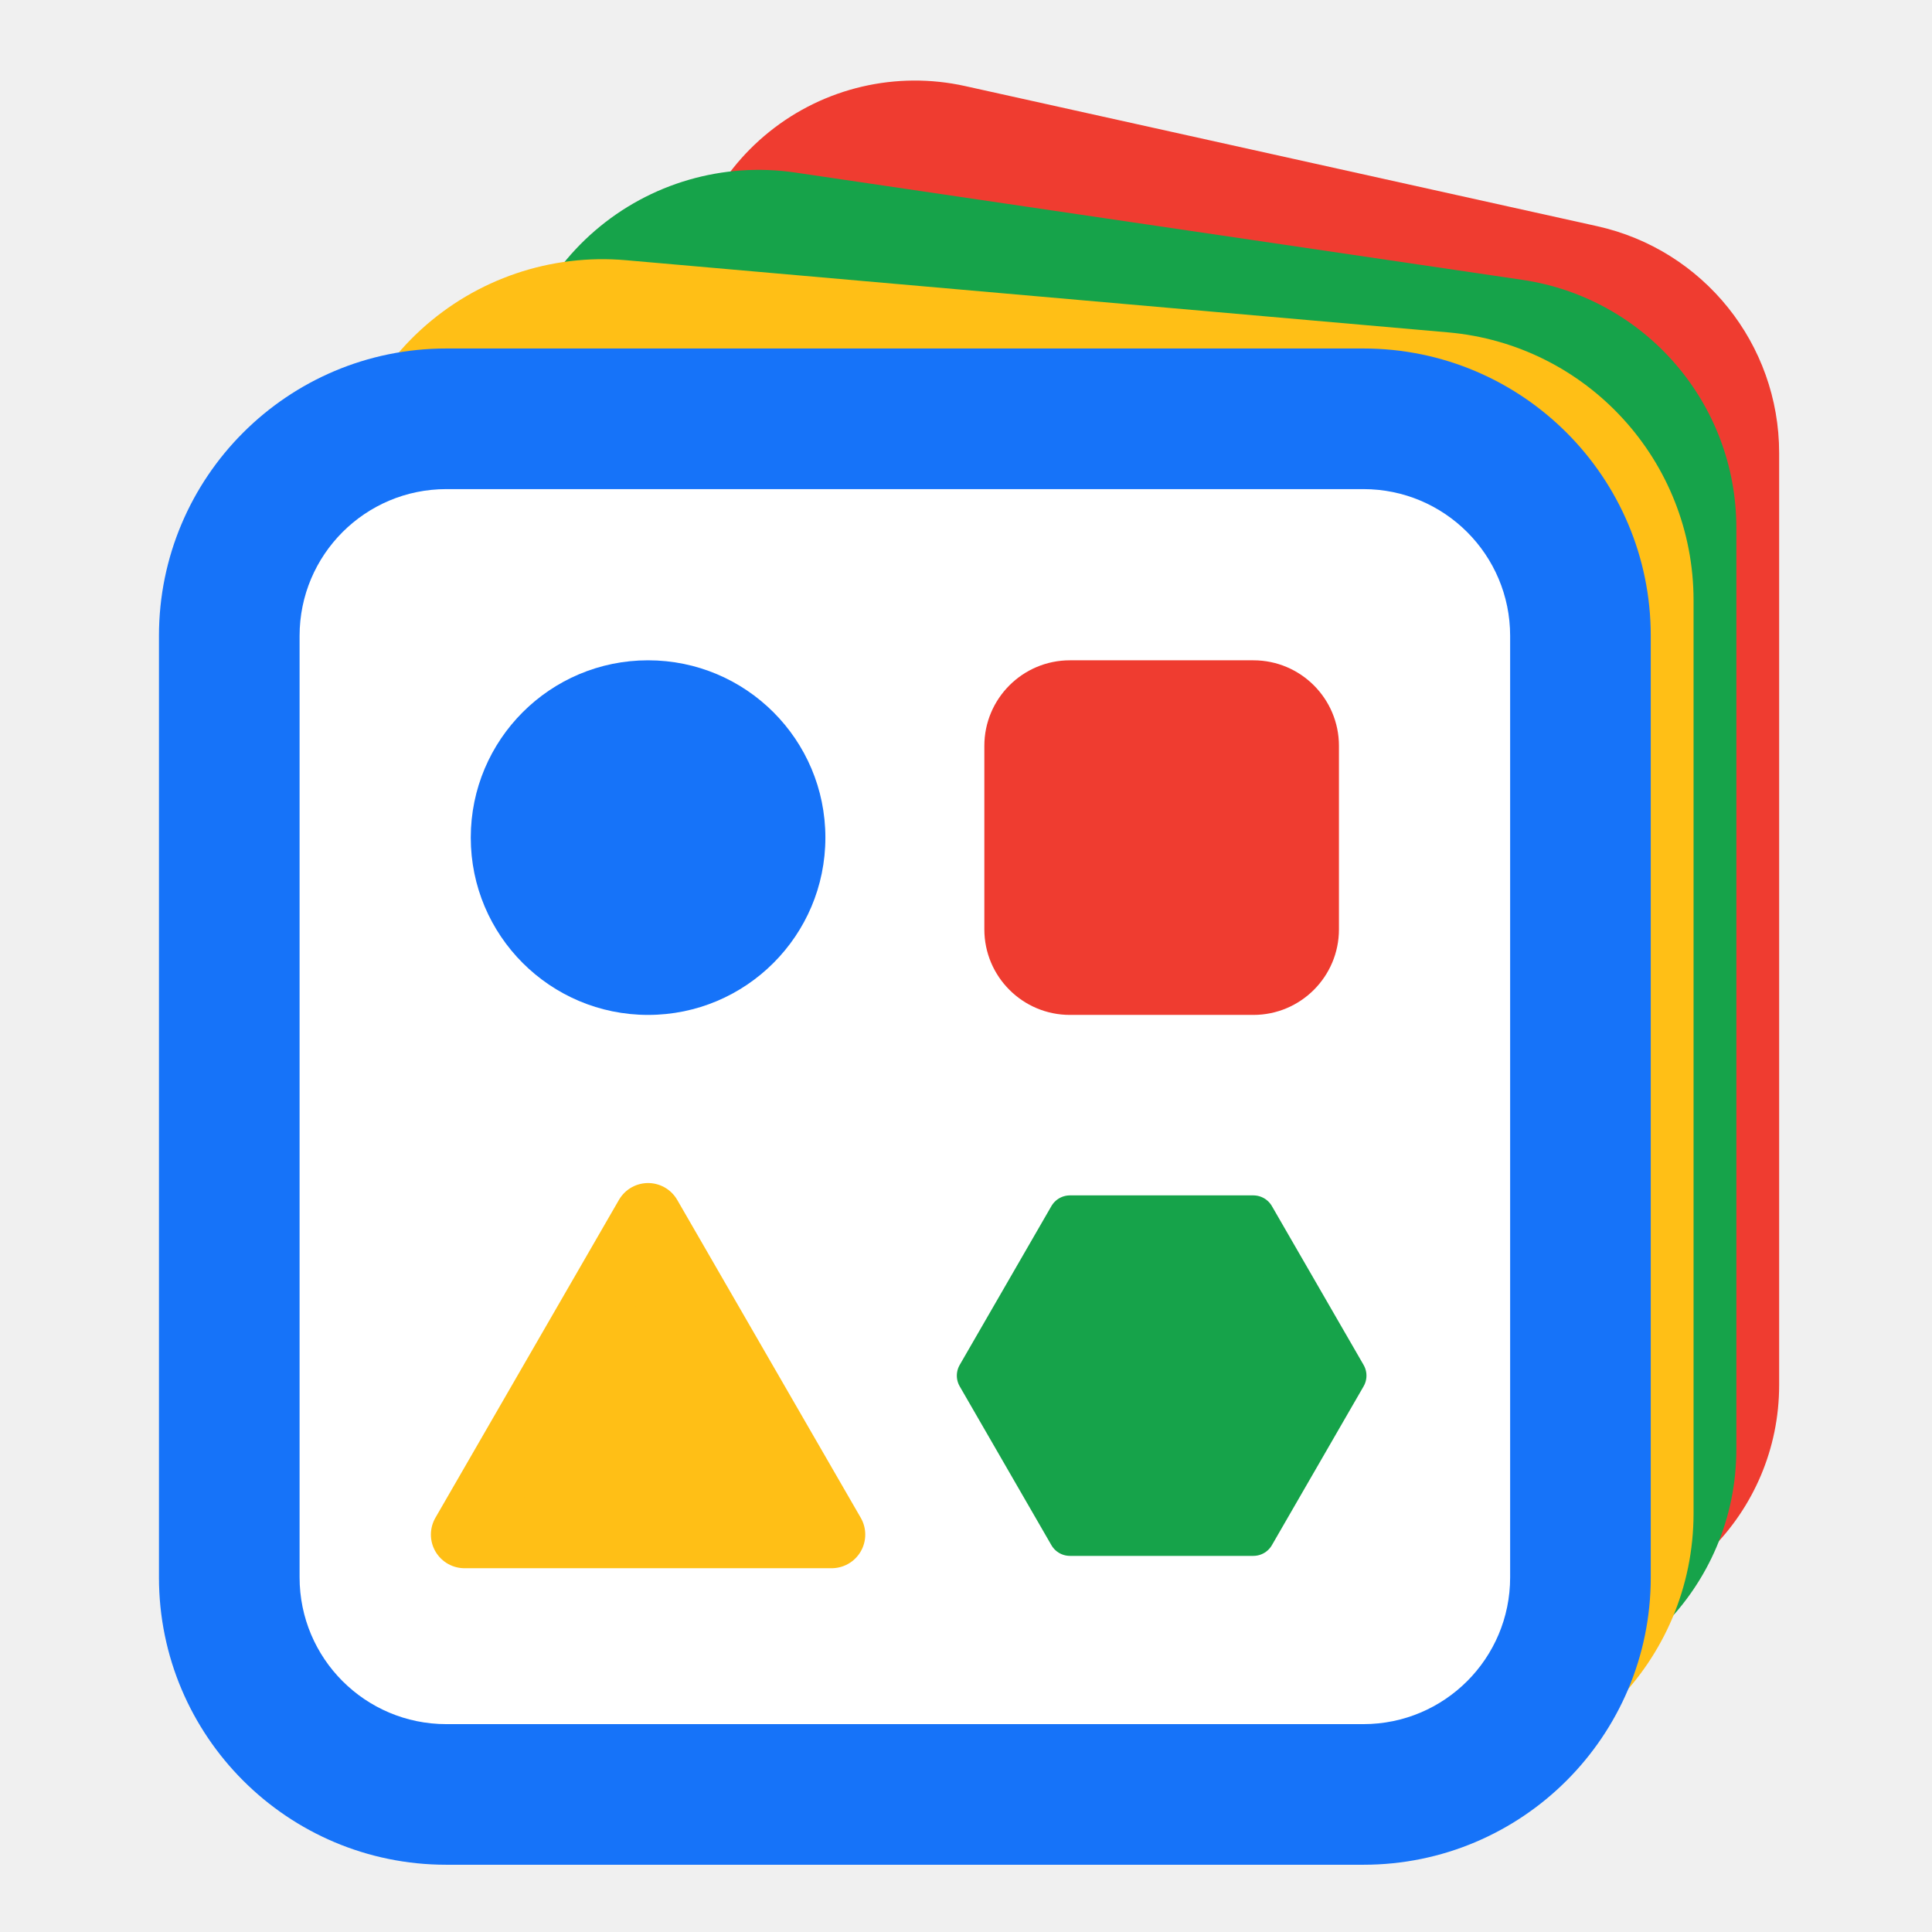
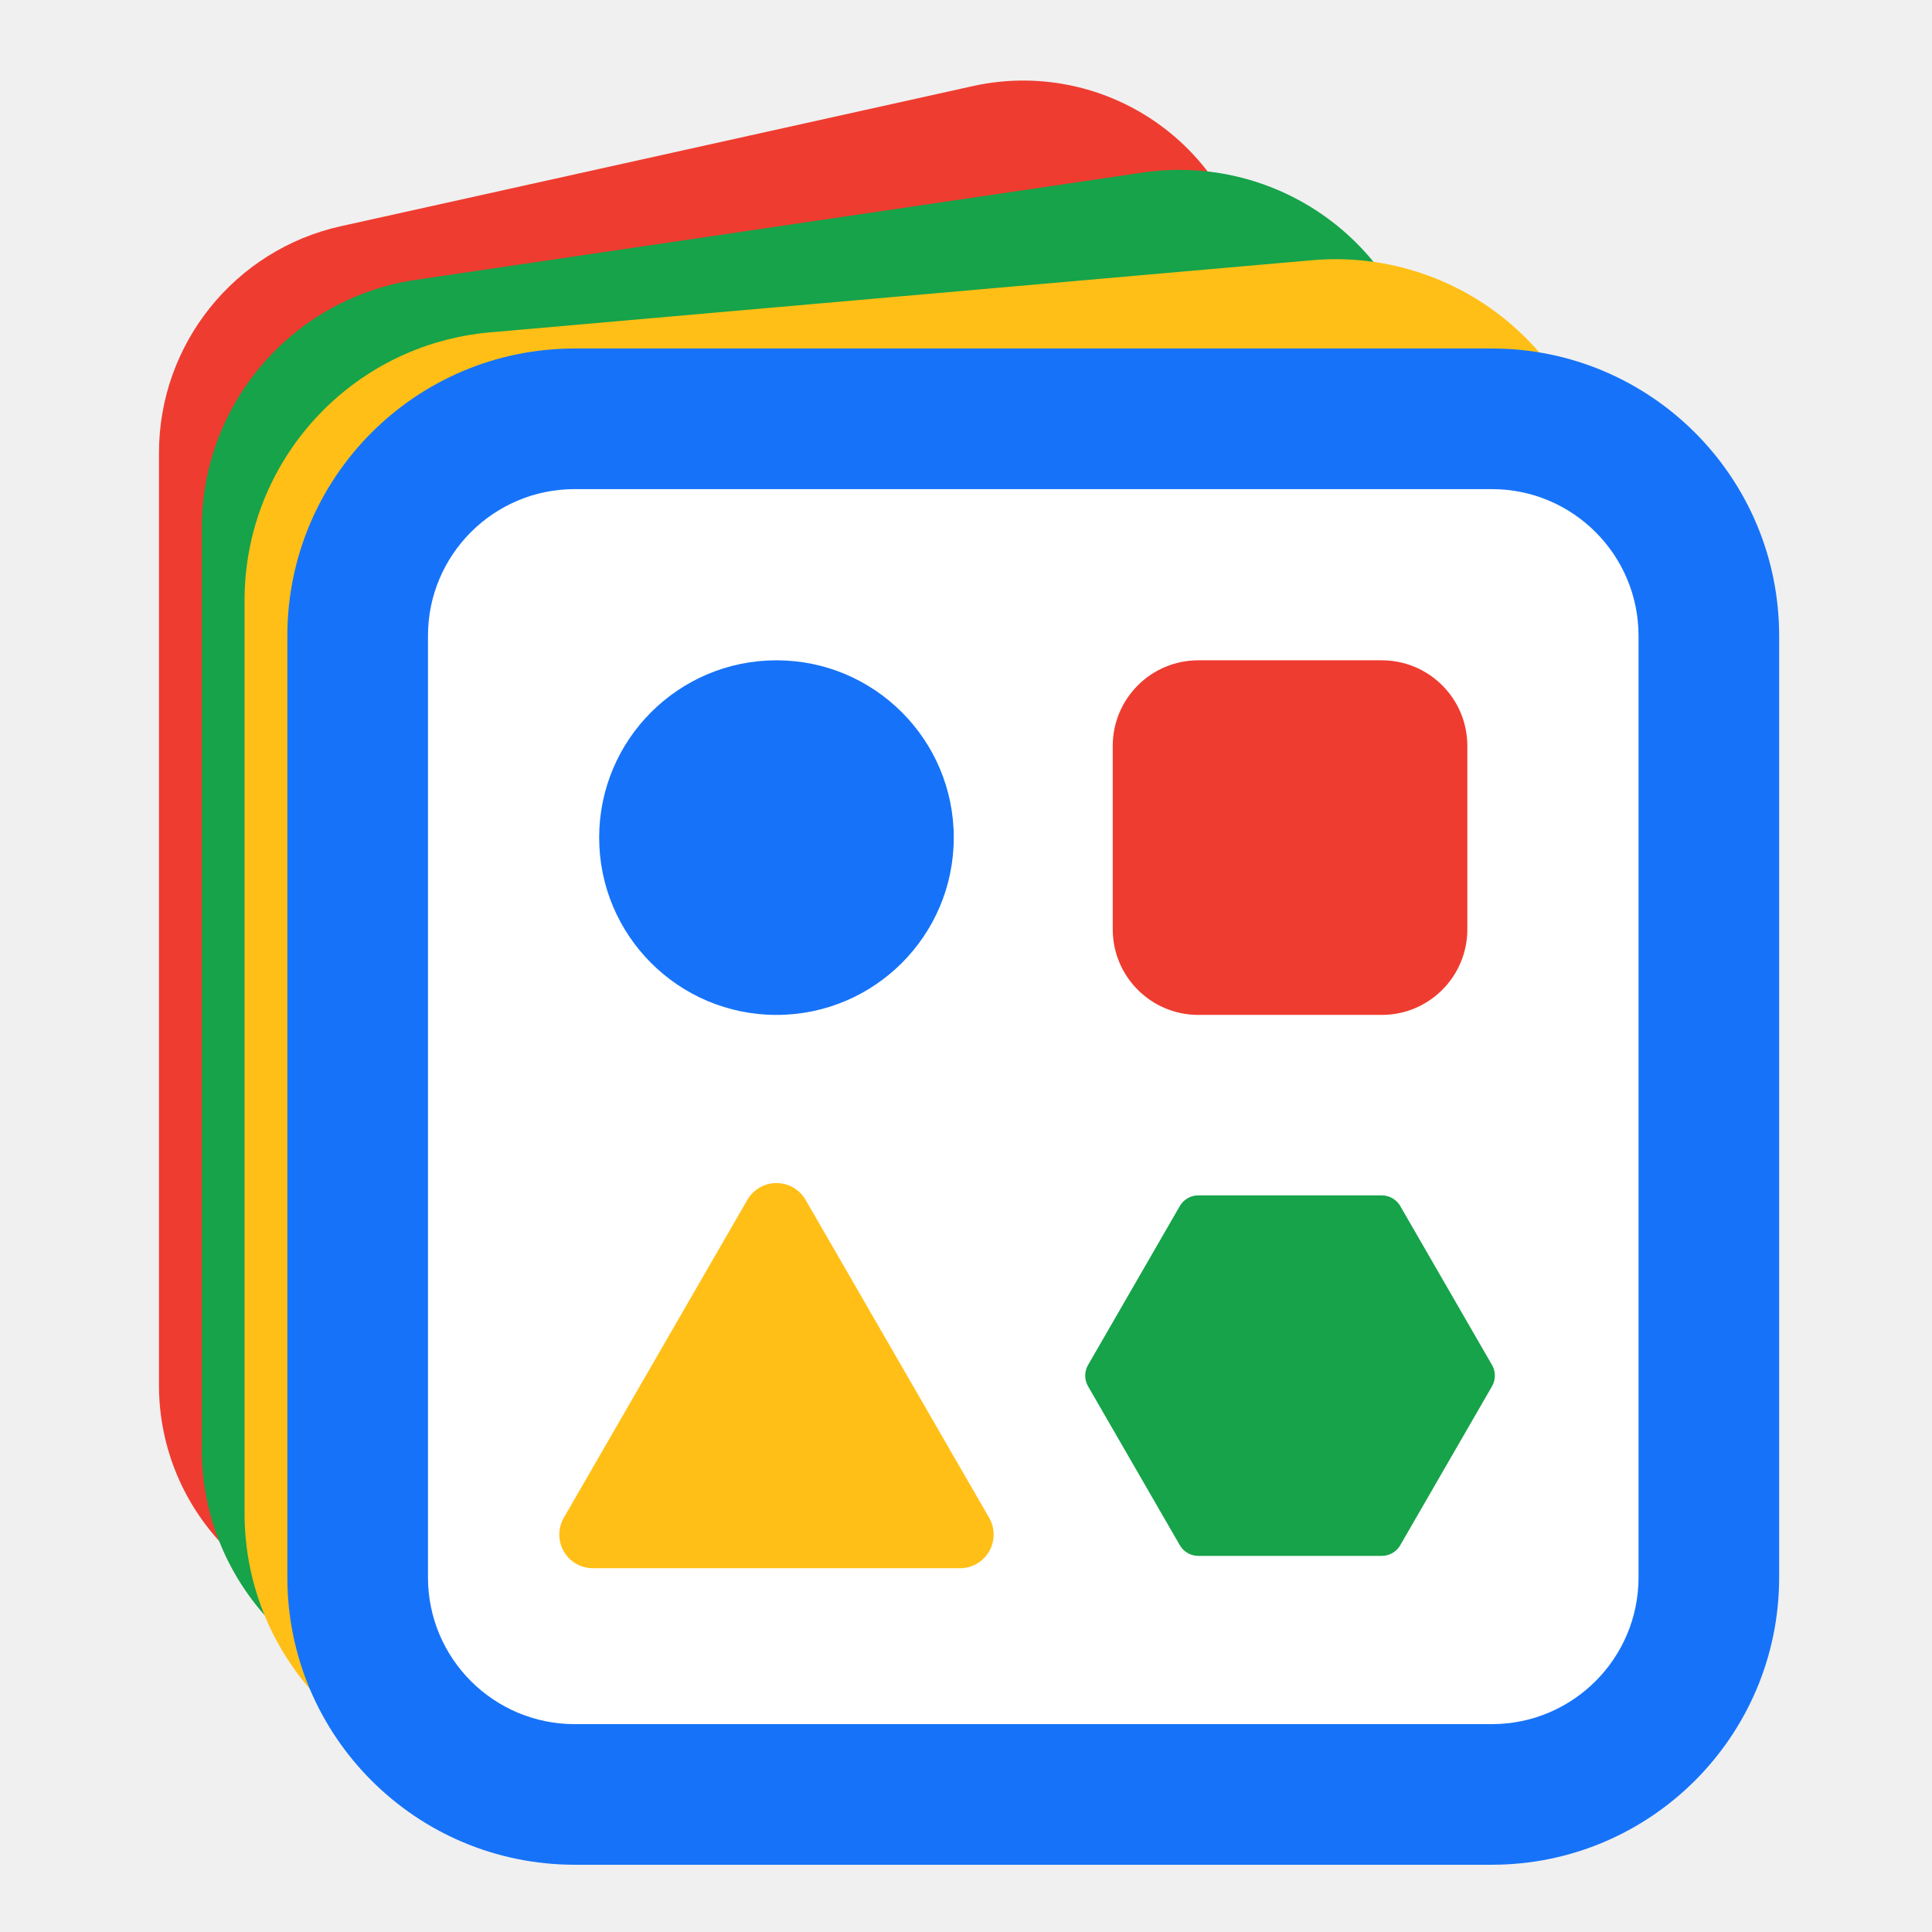
<svg xmlns="http://www.w3.org/2000/svg" class="tokens-brand-logo" width="40" height="40" viewBox="-10 38 316 316" aria-hidden="true" focusable="false">
-   <path fill="#ef3c30" d="M101.633 89.176 A38 38 0 0 1 147.857 52.077     L251.225 74.993 A38 38 0 0 1 281 112.092     L281 264.534 A38 38 0 0 1 243 302.534     L139.633 302.534 A38 38 0 0 1 101.633 264.534 Z" />
-   <path fill="#16a34a" d="M73.088 106.784 A41 41 0 0 1 120.074 66.223     L238.985 83.77 A41 41 0 0 1 274 124.331     L274 275.023 A41 41 0 0 1 233 316.023     L114.088 316.023 A41 41 0 0 1 73.088 275.023 Z" />
-   <path fill="#ffbf16" d="M44.544 124.392 A44 44 0 0 1 92.392 80.56     L226.847 92.363 A44 44 0 0 1 267 136.194     L267 285.511 A44 44 0 0 1 223 329.511     L88.544 329.511 A44 44 0 0 1 44.544 285.511 Z" />
-   <g transform="translate(16 95)">
+   <path fill="#ef3c30" d="M16 112.092 A38 38 0 0 1 45.775 74.993     L149.143 52.077 A38 38 0 0 1 195.367 89.176     L195.367 264.534 A38 38 0 0 1 157.367 302.534     L54 302.534 A38 38 0 0 1 16 264.534 Z" />
+   <path fill="#16a34a" d="M23 124.331 A41 41 0 0 1 58.015 83.77     L176.926 66.223 A41 41 0 0 1 223.912 106.784     L223.912 275.023 A41 41 0 0 1 182.912 316.023     L64 316.023 A41 41 0 0 1 23 275.023 Z" />
+   <path fill="#ffbf16" d="M30 136.194 A44 44 0 0 1 70.153 92.363     L204.608 80.56 A44 44 0 0 1 252.456 124.392     L252.456 285.511 A44 44 0 0 1 208.456 329.511     L74 329.511 A44 44 0 0 1 30 285.511 Z" />
+   <g transform="translate(37 95)">
    <rect width="244" height="248" rx="47" fill="#1673f9" />
    <rect x="23" y="23" width="198" height="202" rx="24" fill="#fff" />
    <circle cx="80" cy="80" r="29" fill="#1673f9" />
    <rect x="135" y="51" width="58" height="58" rx="14" fill="#ef3c30" />
    <polygon points="0,-26 30.022,26 -30.022,26" transform="translate(80 168)" fill="#ffbf16" stroke="#ffbf16" stroke-width="11" stroke-linejoin="round" />
    <polygon points="-30,0 -15,-25.981 15,-25.981 30,0 15,25.981 -15,25.981" transform="translate(164 168)" fill="#16a34a" stroke="#16a34a" stroke-width="7" stroke-linejoin="round" />
  </g>
</svg>
